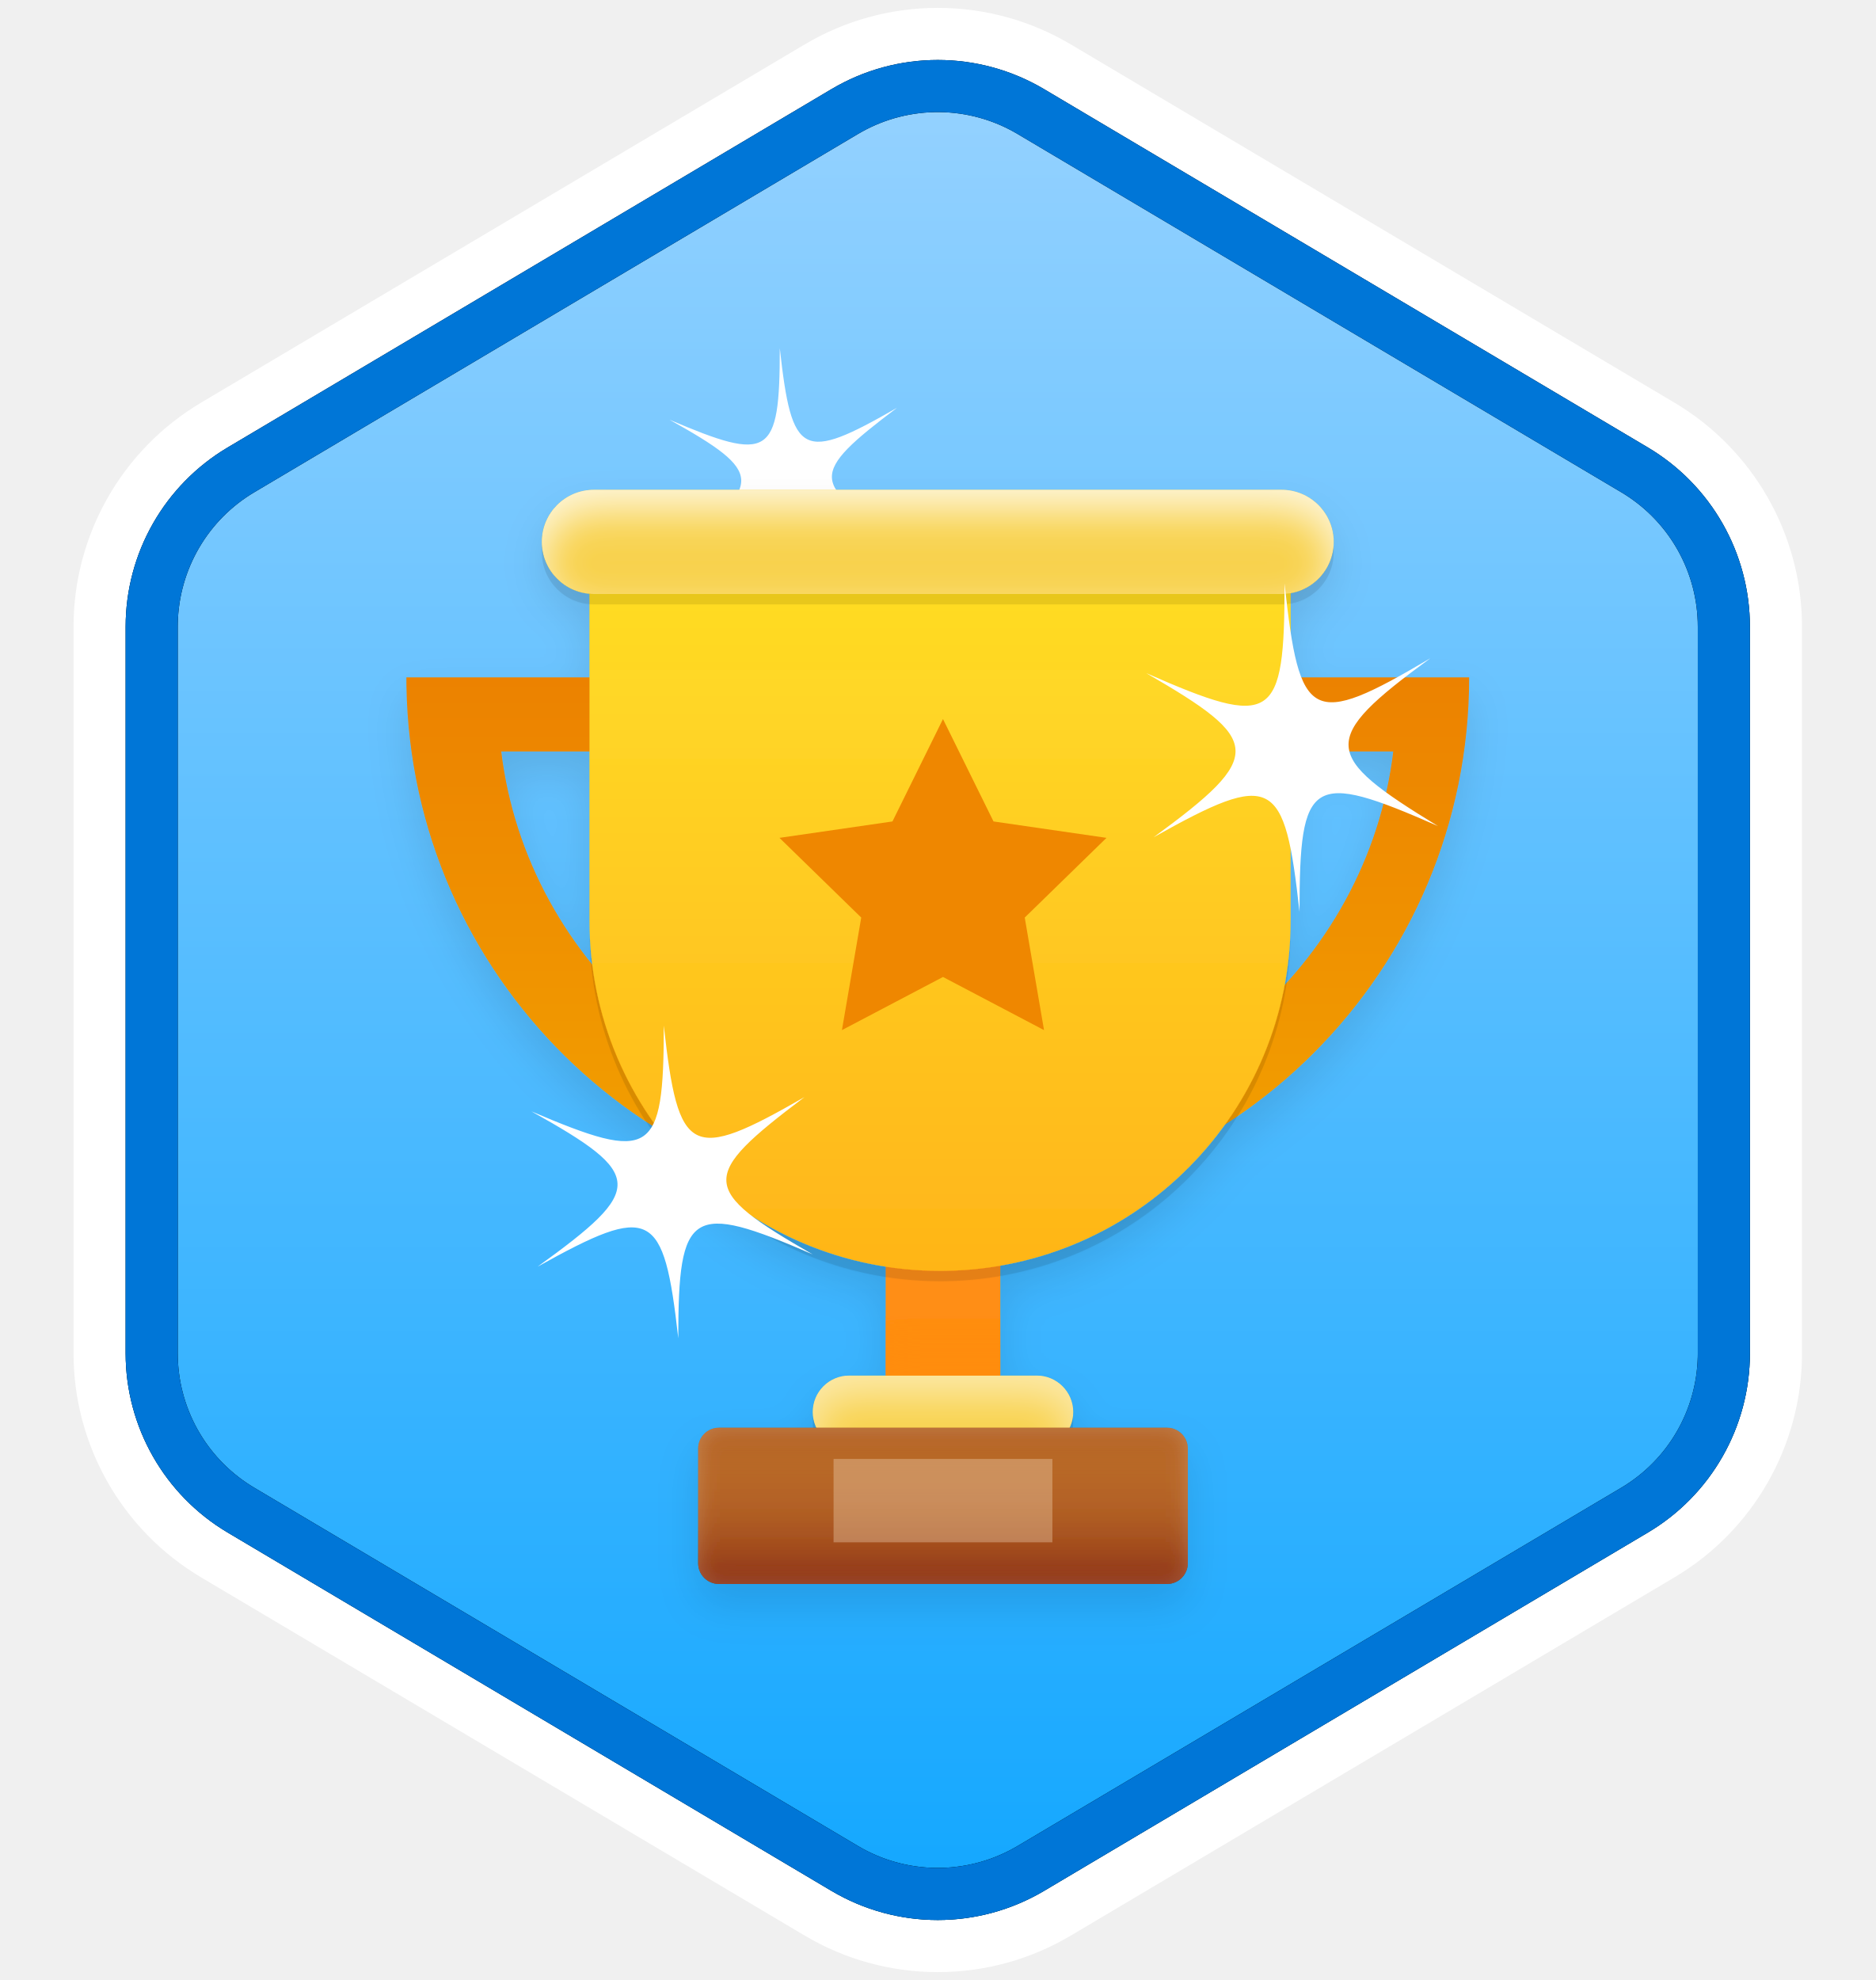
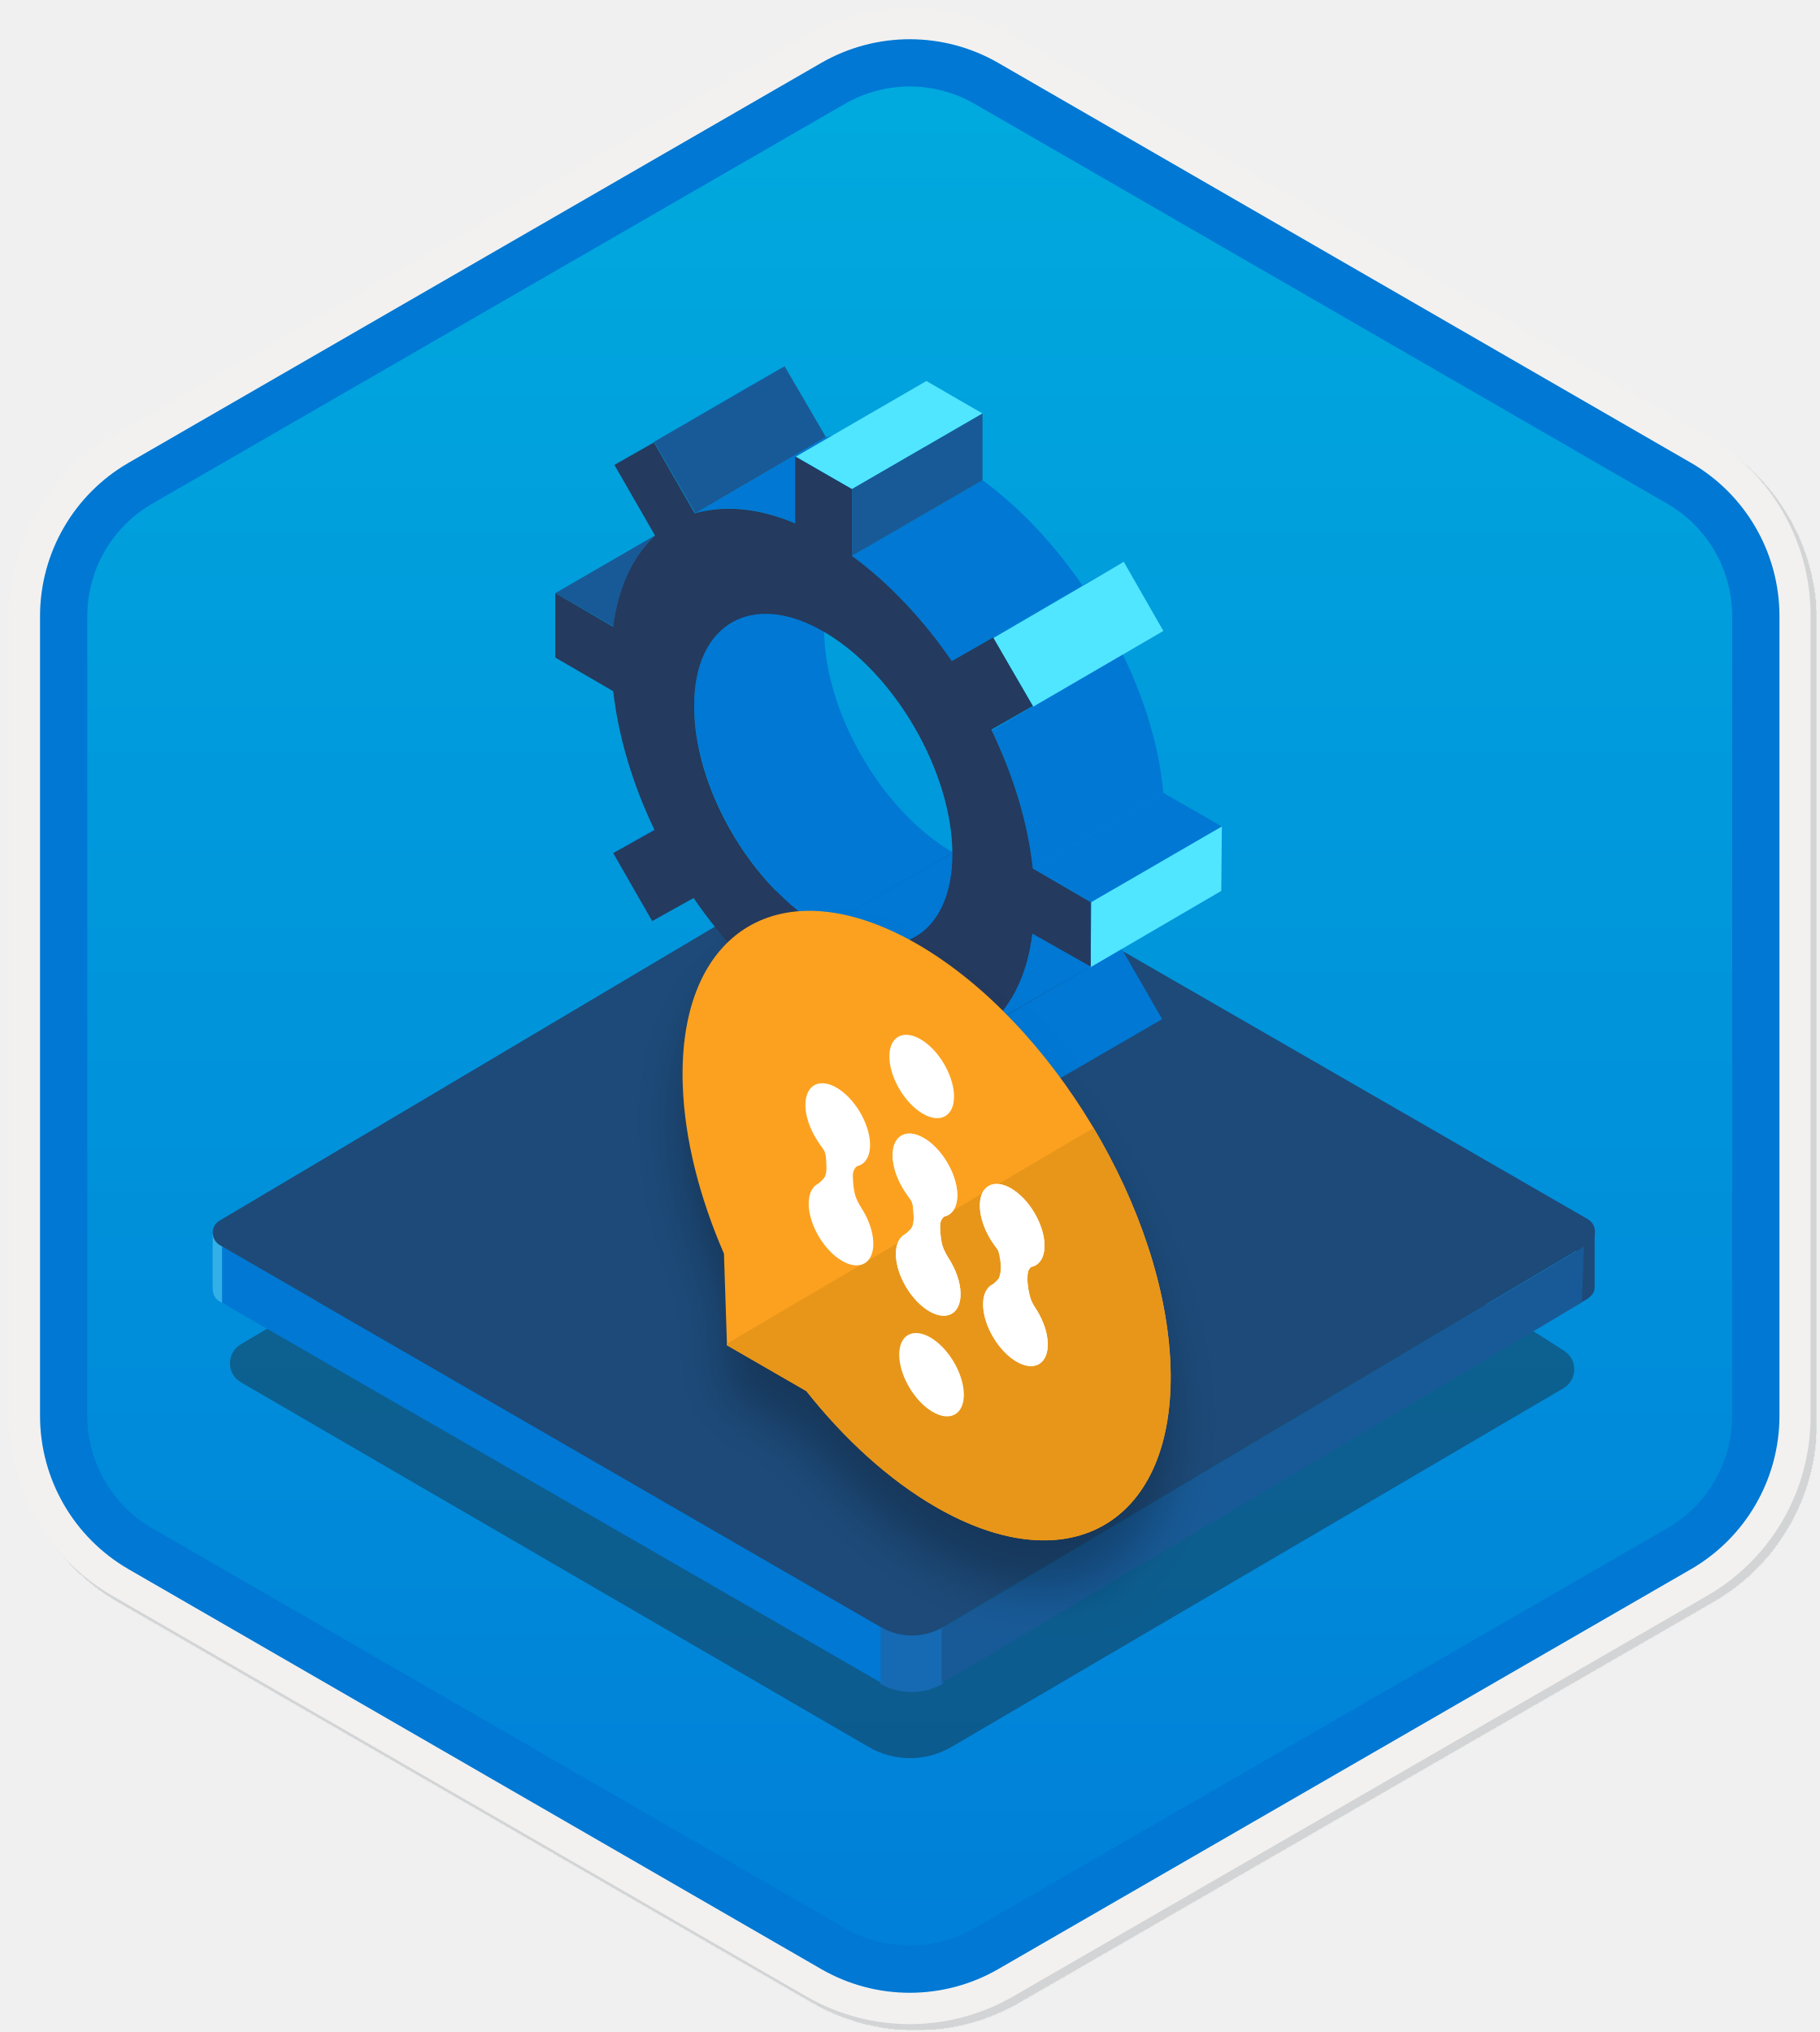
- <svg xmlns="http://www.w3.org/2000/svg" xmlns:xlink="http://www.w3.org/1999/xlink" width="180px" height="190px" viewBox="0 0 180 190" version="1.1">
+ <svg xmlns="http://www.w3.org/2000/svg" width="154" height="172" viewBox="0 0 154 172" fill="none">
+   <g filter="url(#filter0_d)">
+     <path d="M70 6.041C74.332 3.541 79.668 3.541 84 6.041L142.746 39.959C147.078 42.459 149.746 47.081 149.746 52.083V119.917C149.746 124.919 147.078 129.541 142.746 132.041L84 165.959C79.668 168.459 74.332 168.459 70 165.959L11.254 132.041C6.922 129.541 4.254 124.919 4.254 119.917V52.083C4.254 47.081 6.922 42.459 11.254 39.959L70 6.041Z" fill="url(#paint0_linear)" />
+     <path d="M84.875 4.526C80.002 1.712 73.998 1.712 69.125 4.526L10.379 38.443C5.506 41.257 2.504 46.456 2.504 52.083V119.917C2.504 125.544 5.506 130.744 10.379 133.557L69.125 167.474C73.998 170.288 80.002 170.288 84.875 167.474L143.621 133.557C148.494 130.744 151.496 125.544 151.496 119.917V52.083C151.496 46.456 148.494 41.257 143.621 38.443L84.875 4.526Z" stroke="#F2F1F0" stroke-width="3.5" />
+   </g>
+   <path d="M70.5 7.062C74.522 4.74 79.478 4.74 83.5 7.062L142.112 40.902C146.134 43.224 148.612 47.516 148.612 52.16V119.84C148.612 124.484 146.134 128.776 142.112 131.098L83.5 164.938C79.478 167.26 74.522 167.26 70.5 164.938L11.888 131.098C7.866 128.776 5.388 124.484 5.388 119.84V52.16C5.388 47.516 7.866 43.224 11.888 40.902L70.5 7.062Z" stroke="#0078D4" stroke-width="4" />
+   <path opacity="0.4" d="M132.33 117.509L80.532 147.872C78.364 149.137 75.689 149.137 73.52 147.872L20.386 117.003C19.157 116.28 19.157 114.509 20.386 113.786L75.689 81.183L129.872 112.738L132.366 114.328C133.559 115.088 133.522 116.786 132.33 117.509Z" fill="#1F1D21" />
+   <path d="M19.012 104.425H18V108.979C18 109.521 18.145 109.919 18.614 110.172L19.193 110.497L19.012 109.087V104.425Z" fill="#32B0E7" />
+   <path d="M134.462 104.208L134.498 104.461L133.522 104.822L133.197 107.931L133.667 110.353L134.39 109.919C134.824 109.594 134.968 109.34 134.968 108.943V104.208H134.462Z" fill="#1D4A79" />
+   <path d="M79.846 137.028V142.486C78.219 143.462 76.159 143.462 74.496 142.522V136.884" fill="#156AB3" />
+   <path d="M74.532 137.715V142.414L18.795 110.28V105.509L74.532 137.715Z" fill="#0078D4" />
+   <path d="M79.701 137.86L134.065 105.509L133.884 110.244L79.701 142.486V137.86Z" fill="#185A97" />
+   <path d="M18.614 103.304L73.846 70.52C75.002 69.833 76.448 69.833 77.641 70.484L134.39 103.196C135.185 103.666 135.221 104.822 134.39 105.292L79.846 137.715C78.255 138.655 76.231 138.691 74.605 137.751L18.614 105.401C17.819 104.931 17.783 103.774 18.614 103.304Z" fill="#1D4A79" />
+   <path d="M51.901 72.212L62.955 65.81L66.456 63.81L55.403 70.262L51.901 72.212Z" fill="#0078D4" />
+   <path d="M72.007 87.717L83.061 81.315L83.011 86.967L71.957 93.418L72.007 87.717Z" fill="#0078D4" />
+   <path d="M47 50.206L58.053 43.804L63.005 46.605L51.952 53.056L47 50.206Z" fill="#185A97" />
+   <path d="M61.904 52.707L72.958 46.305C71.007 47.455 69.757 49.856 69.757 53.307C69.757 60.209 74.608 68.661 80.66 72.162L69.657 78.564C63.655 75.063 58.754 66.661 58.754 59.709C58.754 56.308 59.954 53.857 61.904 52.707Z" fill="#0078D4" />
+   <path d="M88.462 72.912L77.409 79.314C75.408 80.465 72.657 80.314 69.607 78.564L80.66 72.162C83.711 73.913 86.462 74.063 88.462 72.912Z" fill="#0078D4" />
+   <path d="M83.861 86.716L94.914 80.265L98.365 86.266L87.312 92.668L83.861 86.716Z" fill="#0078D4" />
+   <path d="M55.352 37.402L66.406 31L69.907 37.002L58.853 43.454L55.352 37.402Z" fill="#185A97" />
+   <path d="M52.002 39.352L63.055 32.901L66.406 31L55.352 37.402L52.002 39.352Z" fill="#0078D4" />
+   <path d="M87.362 79.014L98.415 72.612C98.015 76.013 96.715 78.564 94.864 80.315L83.811 86.716C85.711 84.966 86.962 82.415 87.362 79.014Z" fill="#0078D4" />
+   <path d="M58.853 43.454L69.907 37.002C72.358 36.302 75.208 36.502 78.409 37.852L67.306 44.304C64.155 42.953 61.254 42.703 58.853 43.454Z" fill="#0078D4" />
+   <path d="M87.412 73.513L98.465 67.111L103.417 69.962L92.363 76.364L87.412 73.513Z" fill="#0078D4" />
+   <path d="M92.363 76.363L103.417 69.961L103.367 75.413L92.313 81.865L92.363 76.363Z" fill="#50E6FF" />
+   <path d="M83.961 61.809L95.014 55.357C96.865 59.158 98.115 63.209 98.465 67.111L87.412 73.513C87.012 69.661 85.761 65.61 83.961 61.809Z" fill="#0078D4" />
+   <path d="M72.107 47.055L83.161 40.653C86.312 42.953 89.212 46.054 91.613 49.556L80.56 55.957C78.159 52.456 75.258 49.355 72.107 47.055Z" fill="#0078D4" />
+   <path d="M67.356 38.652L78.409 32.251L83.161 35.001L72.107 41.403L67.356 38.652Z" fill="#50E6FF" />
+   <path d="M72.107 41.403L83.161 35.001V40.653L72.107 47.055V41.403Z" fill="#185A97" />
+   <path d="M84.061 54.007L95.114 47.555L98.465 53.407L87.462 59.809L84.061 54.007Z" fill="#50E6FF" />
+   <path d="M80.56 55.957L91.613 49.556L95.114 47.555L84.061 54.007L80.56 55.957Z" fill="#0078D4" />
+   <path d="M87.412 73.513L92.313 76.363V81.815L87.362 79.014C86.962 82.415 85.661 84.966 83.811 86.716L87.262 92.718L83.911 94.619L80.46 88.617C78.009 89.317 75.158 89.117 71.957 87.717V93.368L67.156 90.618V84.916C64.005 82.615 61.104 79.514 58.703 76.013L55.202 77.964L51.901 72.212L55.403 70.262C53.552 66.41 52.352 62.409 51.901 58.508L47 55.657V50.206L51.901 53.056C52.352 49.656 53.602 47.055 55.453 45.354L52.002 39.352L55.352 37.452L58.803 43.454C61.254 42.754 64.105 42.953 67.306 44.304V38.652L72.107 41.403V47.055C75.258 49.355 78.159 52.456 80.56 55.957L84.061 53.957L87.412 59.758L83.911 61.759C85.761 65.61 87.012 69.661 87.412 73.513ZM69.657 78.564C75.658 82.065 80.61 79.264 80.61 72.312C80.61 65.41 75.758 56.958 69.707 53.457C63.655 49.956 58.754 52.806 58.754 59.709C58.703 66.66 63.605 75.063 69.657 78.564Z" fill="#243A5E" />
+   <g filter="url(#filter1_d)">
+     <path fill-rule="evenodd" clip-rule="evenodd" d="M79.215 127.564C90.615 134.146 99.505 128.816 99.071 115.659C98.637 102.502 89.043 86.5 77.642 79.918C66.242 73.336 57.352 78.666 57.786 91.823C57.938 96.415 59.205 101.353 61.275 106.116L61.531 113.872L68.251 117.752C71.478 121.822 75.236 125.267 79.215 127.564Z" fill="#FCA11F" />
+     <path fill-rule="evenodd" clip-rule="evenodd" d="M99.071 115.659C99.505 128.816 90.615 134.146 79.215 127.564C75.236 125.267 71.478 121.823 68.251 117.752L61.531 113.872L61.526 113.731L92.559 95.474C96.386 101.904 98.856 109.131 99.071 115.659Z" fill="#E89619" />
+     <circle r="3.157" transform="matrix(0.866025 0.5 0.0329807 0.999456 78.0121 91.1196)" fill="white" />
+     <circle r="3.157" transform="matrix(0.866025 0.5 0.0329807 0.999456 78.8451 116.362)" fill="white" />
+     <circle r="3.157" transform="matrix(0.866025 0.5 0.0329807 0.999456 85.946 112.105)" fill="white" />
+     <circle r="3.157" transform="matrix(0.866025 0.5 0.0329807 0.999456 85.6701 103.743)" fill="white" />
+     <path d="M84.712 107.214C84.752 108.42 83.707 109.961 83.215 110.605L88.614 113.723C88.085 112.592 87.07 109.999 86.968 108.516C86.923 107.869 87.078 107.236 87.309 106.687C87.609 105.977 88.038 105.406 88.331 105.125L82.931 102.007C83.576 103.283 84.66 105.636 84.712 107.214Z" fill="white" />
+     <circle r="3.157" transform="matrix(0.866025 0.5 0.0329807 0.999456 71.1819 103.581)" fill="white" />
+     <circle r="3.157" transform="matrix(0.866025 0.5 0.0329807 0.999456 70.906 95.2192)" fill="white" />
+     <path d="M69.948 98.69C69.987 99.895 69.559 99.781 69.066 100.425L73.096 102.674C72.567 101.543 72.306 101.475 72.203 99.992C72.159 99.345 72.175 99.124 72.433 98.809C72.721 98.456 72.66 98.617 72.953 98.336L69.133 96.362C69.779 97.638 69.896 97.112 69.948 98.69Z" fill="white" />
+     <circle r="3.157" transform="matrix(0.866025 0.5 0.0329807 0.999456 85.946 112.105)" fill="white" />
+     <circle r="3.157" transform="matrix(0.866025 0.5 0.0329807 0.999456 85.6701 103.743)" fill="white" />
+     <path d="M84.712 107.214C84.752 108.42 84.323 108.305 83.83 108.949L87.861 111.198C87.332 110.068 87.07 109.999 86.968 108.516C86.923 107.869 86.939 107.648 87.197 107.333C87.485 106.98 87.424 107.141 87.717 106.86L83.897 104.887C84.543 106.162 84.66 105.636 84.712 107.214Z" fill="white" />
+     <circle r="3.157" transform="matrix(0.866025 0.5 0.0329807 0.999456 78.564 107.843)" fill="white" />
+     <circle r="3.157" transform="matrix(0.866025 0.5 0.0329807 0.999456 78.288 99.4812)" fill="white" />
+     <path d="M77.33 102.952C77.37 104.157 76.941 104.043 76.448 104.687L80.478 106.936C79.95 105.805 79.688 105.737 79.585 104.254C79.541 103.607 79.557 103.386 79.815 103.071C80.103 102.718 80.042 102.879 80.335 102.598L76.515 100.624C77.161 101.9 77.278 101.374 77.33 102.952Z" fill="white" />
+     <circle r="3.157" transform="matrix(0.866025 0.5 0.0329807 0.999456 78.564 107.843)" fill="white" />
+     <circle r="3.157" transform="matrix(0.866025 0.5 0.0329807 0.999456 78.288 99.4812)" fill="white" />
+     <path d="M77.33 102.952C77.37 104.157 76.941 104.043 76.448 104.687L80.478 106.936C79.95 105.805 79.688 105.737 79.585 104.254C79.541 103.607 79.557 103.386 79.815 103.071C80.103 102.718 80.042 102.879 80.335 102.598L76.515 100.624C77.161 101.9 77.278 101.374 77.33 102.952Z" fill="white" />
+   </g>
  <defs>
-     <path d="M100.206,6.556 L158.148,40.938 C164.22,44.541 167.942,51.078 167.942,58.138 L167.942,127.862 C167.942,134.922 164.22,141.459 158.148,145.062 L100.206,179.444 C93.914,183.177 86.086,183.177 79.794,179.444 L21.852,145.062 C15.78,141.459 12.058,134.922 12.058,127.862 L12.058,58.138 C12.058,51.078 15.78,44.541 21.852,40.938 L79.794,6.556 C86.086,2.823 93.914,2.823 100.206,6.556 Z" id="path-1" />
-     <linearGradient x1="50%" y1="0%" x2="50%" y2="100%" id="linearGradient-3">
-       <stop stop-color="#99D3FF" offset="0%" />
-       <stop stop-color="#0FA6FF" offset="100%" />
+     <filter id="filter0_d" x="0.754" y="0.666" width="152.992" height="171.168" filterUnits="userSpaceOnUse" color-interpolation-filters="sRGB">
+       <feFlood flood-opacity="0" result="BackgroundImageFix" />
+       <feColorMatrix in="SourceAlpha" type="matrix" values="0 0 0 0 0 0 0 0 0 0 0 0 0 0 0 0 0 0 127 0" />
+       <feOffset dx="0.5" dy="0.5" />
+       <feColorMatrix type="matrix" values="0 0 0 0 0.824 0 0 0 0 0.831 0 0 0 0 0.835 0 0 0 1 0" />
+       <feBlend mode="normal" in2="BackgroundImageFix" result="effect1_dropShadow" />
+       <feBlend mode="normal" in="SourceGraphic" in2="effect1_dropShadow" result="shape" />
+     </filter>
+     <filter id="filter1_d" x="53.771" y="77.097" width="49.316" height="61.287" filterUnits="userSpaceOnUse" color-interpolation-filters="sRGB">
+       <feFlood flood-opacity="0" result="BackgroundImageFix" />
+       <feColorMatrix in="SourceAlpha" type="matrix" values="0 0 0 0 0 0 0 0 0 0 0 0 0 0 0 0 0 0 127 0" />
+       <feOffset dy="4" />
+       <feGaussianBlur stdDeviation="2" />
+       <feColorMatrix type="matrix" values="0 0 0 0 0 0 0 0 0 0 0 0 0 0 0 0 0 0 0.25 0" />
+       <feBlend mode="normal" in2="BackgroundImageFix" result="effect1_dropShadow" />
+       <feBlend mode="normal" in="SourceGraphic" in2="effect1_dropShadow" result="shape" />
+     </filter>
+     <linearGradient id="paint0_linear" x1="77" y1="2.003" x2="77" y2="170.003" gradientUnits="userSpaceOnUse">
+       <stop stop-color="#00ABDE" />
+       <stop offset="1" stop-color="#007ED8" />
    </linearGradient>
-     <path d="M88.206,3.056 L146.148,37.438 C152.22,41.041 155.942,47.578 155.942,54.638 L155.942,124.362 C155.942,131.422 152.22,137.959 146.148,141.562 L88.206,175.944 C81.914,179.677 74.086,179.677 67.794,175.944 L9.852,141.562 C3.78,137.959 0.058,131.422 0.058,124.362 L0.058,54.638 C0.058,47.578 3.78,41.041 9.852,37.438 L67.794,3.056 C74.086,-0.677 81.914,-0.677 88.206,3.056 Z M85.655,7.356 C81.043,4.62 75.331,4.557 70.669,7.17 L70.345,7.356 L12.403,41.738 C7.951,44.38 5.183,49.126 5.062,54.286 L5.058,54.638 L5.058,124.362 C5.058,129.539 7.727,134.341 12.102,137.078 L12.403,137.262 L70.345,171.644 C74.957,174.38 80.669,174.443 85.331,171.83 L85.655,171.644 L143.597,137.262 C148.049,134.62 150.817,129.874 150.938,124.714 L150.942,124.362 L150.942,54.638 C150.942,49.461 148.273,44.659 143.898,41.922 L143.597,41.738 L85.655,7.356 Z" id="path-4" />
-     <filter x="-11.7%" y="-11.4%" width="123.3%" height="122.9%" filterUnits="objectBoundingBox" id="filter-6">
-       <feOffset dx="0" dy="2" in="SourceAlpha" result="shadowOffsetOuter1" />
-       <feGaussianBlur stdDeviation="2" in="shadowOffsetOuter1" result="shadowBlurOuter1" />
-       <feColorMatrix values="0 0 0 0 0   0 0 0 0 0   0 0 0 0 0  0 0 0 0.1 0" type="matrix" in="shadowBlurOuter1" result="shadowMatrixOuter1" />
-       <feMerge>
-         <feMergeNode in="shadowMatrixOuter1" />
-         <feMergeNode in="SourceGraphic" />
-       </feMerge>
-     </filter>
-     <linearGradient x1="50%" y1="0%" x2="50%" y2="88.35%" id="linearGradient-7">
-       <stop stop-color="#EC8200" offset="0%" />
-       <stop stop-color="#F29E00" offset="100%" />
-     </linearGradient>
-     <rect id="path-8" x="0" y="0" width="11" height="25" />
-     <filter x="-44.9%" y="-116.6%" width="189.8%" height="333.1%" filterUnits="objectBoundingBox" id="filter-10">
-       <feGaussianBlur stdDeviation="4" in="SourceGraphic" />
-     </filter>
-     <filter x="-3.7%" y="-3.4%" width="107.4%" height="106.8%" filterUnits="objectBoundingBox" id="filter-11">
-       <feOffset dx="0" dy="1" in="SourceAlpha" result="shadowOffsetOuter1" />
-       <feColorMatrix values="0 0 0 0 0   0 0 0 0 0   0 0 0 0 0  0 0 0 0.1 0" type="matrix" in="shadowOffsetOuter1" result="shadowMatrixOuter1" />
-       <feMerge>
-         <feMergeNode in="shadowMatrixOuter1" />
-         <feMergeNode in="SourceGraphic" />
-       </feMerge>
-     </filter>
-     <linearGradient x1="50%" y1="2.046%" x2="50%" y2="100%" id="linearGradient-12">
-       <stop stop-color="#FFE02A" offset="0%" />
-       <stop stop-color="#FFB518" offset="100%" />
-     </linearGradient>
-     <path d="M67.865,1.182 L67.865,39.308 C67.865,57.702 53.105,72.649 34.776,72.946 L34.219,72.95 C15.637,72.95 0.573,57.89 0.573,39.308 L0.573,1.182 L0.577,0.658 L67.861,0.658 C67.863,0.832 67.865,1.007 67.865,1.182 Z" id="path-13" />
-     <filter x="-28.6%" y="-116.2%" width="157.1%" height="332.5%" filterUnits="objectBoundingBox" id="filter-15">
-       <feGaussianBlur stdDeviation="8" in="SourceGraphic" />
-     </filter>
-     <path d="M13.871,5 C13.871,2.239 16.104,0 18.872,0 L84.87,0 C87.632,0 89.871,2.244 89.871,5 L89.871,5 C89.871,7.761 87.638,10 84.87,10 L18.872,10 C16.11,10 13.871,7.756 13.871,5 L13.871,5 Z" id="path-16" />
-     <filter x="-0.7%" y="-5.0%" width="101.3%" height="120.0%" filterUnits="objectBoundingBox" id="filter-17">
-       <feOffset dx="0" dy="1" in="SourceAlpha" result="shadowOffsetOuter1" />
-       <feColorMatrix values="0 0 0 0 0   0 0 0 0 0   0 0 0 0 0  0 0 0 0.09 0" type="matrix" in="shadowOffsetOuter1" />
-     </filter>
-     <filter x="-3.9%" y="-30.0%" width="107.9%" height="170.0%" filterUnits="objectBoundingBox" id="filter-18">
-       <feGaussianBlur stdDeviation="2" in="SourceAlpha" result="shadowBlurInner1" />
-       <feOffset dx="0" dy="2" in="shadowBlurInner1" result="shadowOffsetInner1" />
-       <feComposite in="shadowOffsetInner1" in2="SourceAlpha" operator="arithmetic" k2="-1" k3="1" result="shadowInnerInner1" />
-       <feColorMatrix values="0 0 0 0 1   0 0 0 0 1   0 0 0 0 1  0 0 0 0.792 0" type="matrix" in="shadowInnerInner1" />
-     </filter>
-     <path d="M39.871,88.5 C39.871,86.567 41.435,85 43.373,85 L61.369,85 C63.303,85 64.871,86.571 64.871,88.5 L64.871,88.5 C64.871,90.433 63.307,92 61.369,92 L43.373,92 C41.439,92 39.871,90.429 39.871,88.5 L39.871,88.5 Z" id="path-19" />
-     <filter x="-2.0%" y="-7.1%" width="104.0%" height="128.6%" filterUnits="objectBoundingBox" id="filter-20">
-       <feOffset dx="0" dy="1" in="SourceAlpha" result="shadowOffsetOuter1" />
-       <feColorMatrix values="0 0 0 0 0   0 0 0 0 0   0 0 0 0 0  0 0 0 0.09 0" type="matrix" in="shadowOffsetOuter1" />
-     </filter>
-     <filter x="-12.0%" y="-42.9%" width="124.0%" height="200.0%" filterUnits="objectBoundingBox" id="filter-21">
-       <feGaussianBlur stdDeviation="2" in="SourceAlpha" result="shadowBlurInner1" />
-       <feOffset dx="0" dy="2" in="shadowBlurInner1" result="shadowOffsetInner1" />
-       <feComposite in="shadowOffsetInner1" in2="SourceAlpha" operator="arithmetic" k2="-1" k3="1" result="shadowInnerInner1" />
-       <feColorMatrix values="0 0 0 0 1   0 0 0 0 1   0 0 0 0 1  0 0 0 0.521 0" type="matrix" in="shadowInnerInner1" />
-     </filter>
-     <linearGradient x1="50%" y1="0%" x2="50%" y2="100%" id="linearGradient-22">
-       <stop stop-color="#FFFFFF" stop-opacity="0.028" offset="0%" />
-       <stop stop-color="#000000" stop-opacity="0.5" offset="100%" />
-     </linearGradient>
-     <rect id="path-23" x="28.871" y="90" width="47" height="15" rx="2" />
-     <filter x="-2.1%" y="-6.7%" width="104.3%" height="113.3%" filterUnits="objectBoundingBox" id="filter-24">
-       <feGaussianBlur stdDeviation="1" in="SourceAlpha" result="shadowBlurInner1" />
-       <feOffset dx="0" dy="0" in="shadowBlurInner1" result="shadowOffsetInner1" />
-       <feComposite in="shadowOffsetInner1" in2="SourceAlpha" operator="arithmetic" k2="-1" k3="1" result="shadowInnerInner1" />
-       <feColorMatrix values="0 0 0 0 1   0 0 0 0 1   0 0 0 0 1  0 0 0 0.197 0" type="matrix" in="shadowInnerInner1" />
-     </filter>
  </defs>
-   <g id="Badges" stroke="none" stroke-width="1" fill="none" fill-rule="evenodd">
-     <g id="Generic-Trophy-and-Badge" transform="translate(-120, -35)">
-       <g id="Generic-Trophy-and-Badge/generic-trophy" transform="translate(158, 68)">
-         <g id="Trophy-Plates/Hex" transform="translate(2, 12)">
-           <g id="BG" transform="translate(-40, -43)">
-             <mask id="mask-2" fill="white">
-               <use xlink:href="#path-1" />
-             </mask>
-             <path stroke="#FFFFFF" stroke-width="5" d="M101.482,4.406 C97.943,2.306 93.971,1.256 90,1.256 C86.029,1.256 82.057,2.306 78.518,4.406 L20.576,38.788 C13.745,42.842 9.558,50.196 9.558,58.138 L9.558,127.862 C9.558,135.804 13.745,143.158 20.576,147.212 L78.518,181.594 C82.057,183.694 86.029,184.744 90,184.744 C93.971,184.744 97.943,183.694 101.482,181.594 L159.424,147.212 C166.255,143.158 170.442,135.804 170.442,127.862 L170.442,58.138 C170.442,50.196 166.255,42.842 159.424,38.788 L101.482,4.406 Z" />
-             <g id="Colors/Microsoft-365/BG-Gradient-1" mask="url(#mask-2)" fill="url(#linearGradient-3)">
-               <g transform="translate(0, 0.5)" id="Rectangle">
-                 <rect x="0" y="0" width="180" height="185" />
-               </g>
-             </g>
-           </g>
-           <g id="Border" transform="translate(-28, -39.5)">
-             <mask id="mask-5" fill="white">
-               <use xlink:href="#path-4" />
-             </mask>
-             <use fill="#000000" fill-rule="nonzero" xlink:href="#path-4" />
-             <g id="Colors/Microsoft-365/Border" mask="url(#mask-5)" fill="#0076D7">
-               <g transform="translate(-12, -3)" id="Microsoft-365/Border">
-                 <rect x="0" y="0" width="180" height="185" />
-               </g>
-             </g>
-           </g>
-         </g>
-         <path d="M37.996,25.412 C36.837,15.117 35.845,14.628 26.746,19.692 C35.348,13.483 35.348,12.339 26.25,7.274 C35.846,11.359 36.839,10.868 36.839,0.412 C37.997,10.87 38.989,11.359 48.088,6.131 C39.651,12.504 39.651,13.484 48.75,18.713 C38.989,14.464 37.997,15.119 37.997,25.411 L37.996,25.412 Z" id="Spark" fill="#FFFFFF" />
-         <path d="M67.996,65.412 C66.837,55.117 65.845,54.628 56.746,59.692 C65.348,53.483 65.348,52.339 56.25,47.274 C65.846,51.359 66.839,50.868 66.839,40.412 C67.997,50.87 68.989,51.359 78.088,46.131 C69.651,52.504 69.651,53.484 78.75,58.713 C68.989,54.464 67.997,55.119 67.997,65.411 L67.996,65.412 Z" id="Spark" fill="#FFFFFF" />
-         <g id="Group" transform="translate(0.129032, 14)">
-           <g id="Trophy" filter="url(#filter-6)">
-             <path d="M102.871,18 C102.871,46.167 80.037,69 51.871,69 C23.986,69 1.328,46.621 0.878,18.843 L0.871,18 L102.871,18 Z M95.585,25.108 L9.978,25.108 C12.456,45.616 30.675,61.538 52.782,61.538 C74.889,61.538 93.107,45.616 95.585,25.108 L95.585,25.108 Z" id="Combined-Shape" fill="url(#linearGradient-7)" />
-             <g id="Rectangle-46" transform="translate(46.87097, 70)">
-               <mask id="mask-9" fill="white">
-                 <use xlink:href="#path-8" />
-               </mask>
-               <use id="Mask" fill="#FF8E16" xlink:href="#path-8" />
-               <rect fill="#F07D42" style="mix-blend-mode: overlay;" filter="url(#filter-10)" mask="url(#mask-9)" x="-6.286" y="10.294" width="26.714" height="10.294" />
-             </g>
-             <g id="Rectangle-44" filter="url(#filter-11)" transform="translate(17.87097, 2)">
-               <mask id="mask-14" fill="white">
-                 <use xlink:href="#path-13" />
-               </mask>
-               <use id="Mask" fill="url(#linearGradient-12)" xlink:href="#path-13" />
-               <rect fill="#D2691B" style="mix-blend-mode: overlay;" opacity="0.3" filter="url(#filter-15)" mask="url(#mask-14)" x="-6.112" y="-7.374" width="84.045" height="20.646" />
-             </g>
-             <g id="Rectangle-43">
-               <use fill="black" fill-opacity="1" filter="url(#filter-17)" xlink:href="#path-16" />
-               <use fill="#F8D24E" fill-rule="evenodd" xlink:href="#path-16" />
-               <use fill="black" fill-opacity="1" filter="url(#filter-18)" xlink:href="#path-16" />
-             </g>
-             <g id="Rectangle-43">
-               <use fill="black" fill-opacity="1" filter="url(#filter-20)" xlink:href="#path-19" />
-               <use fill="#F8D24E" fill-rule="evenodd" xlink:href="#path-19" />
-               <use fill="black" fill-opacity="1" filter="url(#filter-21)" xlink:href="#path-19" />
-             </g>
-             <g id="Rectangle-41">
-               <use fill="#B26025" fill-rule="evenodd" xlink:href="#path-23" />
-               <use fill="url(#linearGradient-22)" fill-rule="evenodd" style="mix-blend-mode: overlay;" xlink:href="#path-23" />
-               <use fill="black" fill-opacity="1" filter="url(#filter-24)" xlink:href="#path-23" />
-             </g>
-             <rect id="Rectangle-45" fill="#FFF3D8" opacity="0.3" x="41.871" y="93" width="21" height="8" />
-           </g>
-           <polygon id="Star" fill="#EF8700" points="52.371 46.75 42.673 51.849 44.525 41.049 36.679 33.401 47.522 31.826 52.371 22 57.22 31.826 68.063 33.401 60.217 41.049 62.069 51.849" />
-           <path d="M26.966,81.412 C25.575,69.058 24.386,68.471 13.466,74.549 C23.789,67.098 23.789,65.725 12.871,59.647 C24.386,64.549 25.577,63.96 25.577,51.412 C26.968,63.961 28.158,64.549 39.077,58.275 C28.953,65.922 28.953,67.099 39.871,73.373 C28.157,68.275 26.967,69.06 26.967,81.411 L26.966,81.412 Z" id="Spark" fill="#FFFFFF" />
-         </g>
-         <path d="M86.719,54.5 C85.284,41.615 84.205,40.898 72.719,47.341 C83.49,39.467 83.129,38.033 72,31.59 C84.206,36.96 85.281,36.243 85.281,23 C86.716,36.243 87.795,36.96 99.281,30.159 C88.51,38.033 88.871,39.467 100,46.268 C87.794,40.898 86.719,41.616 86.719,54.5 Z" id="Spark" fill="#FFFFFF" />
-       </g>
-     </g>
-   </g>
</svg>
